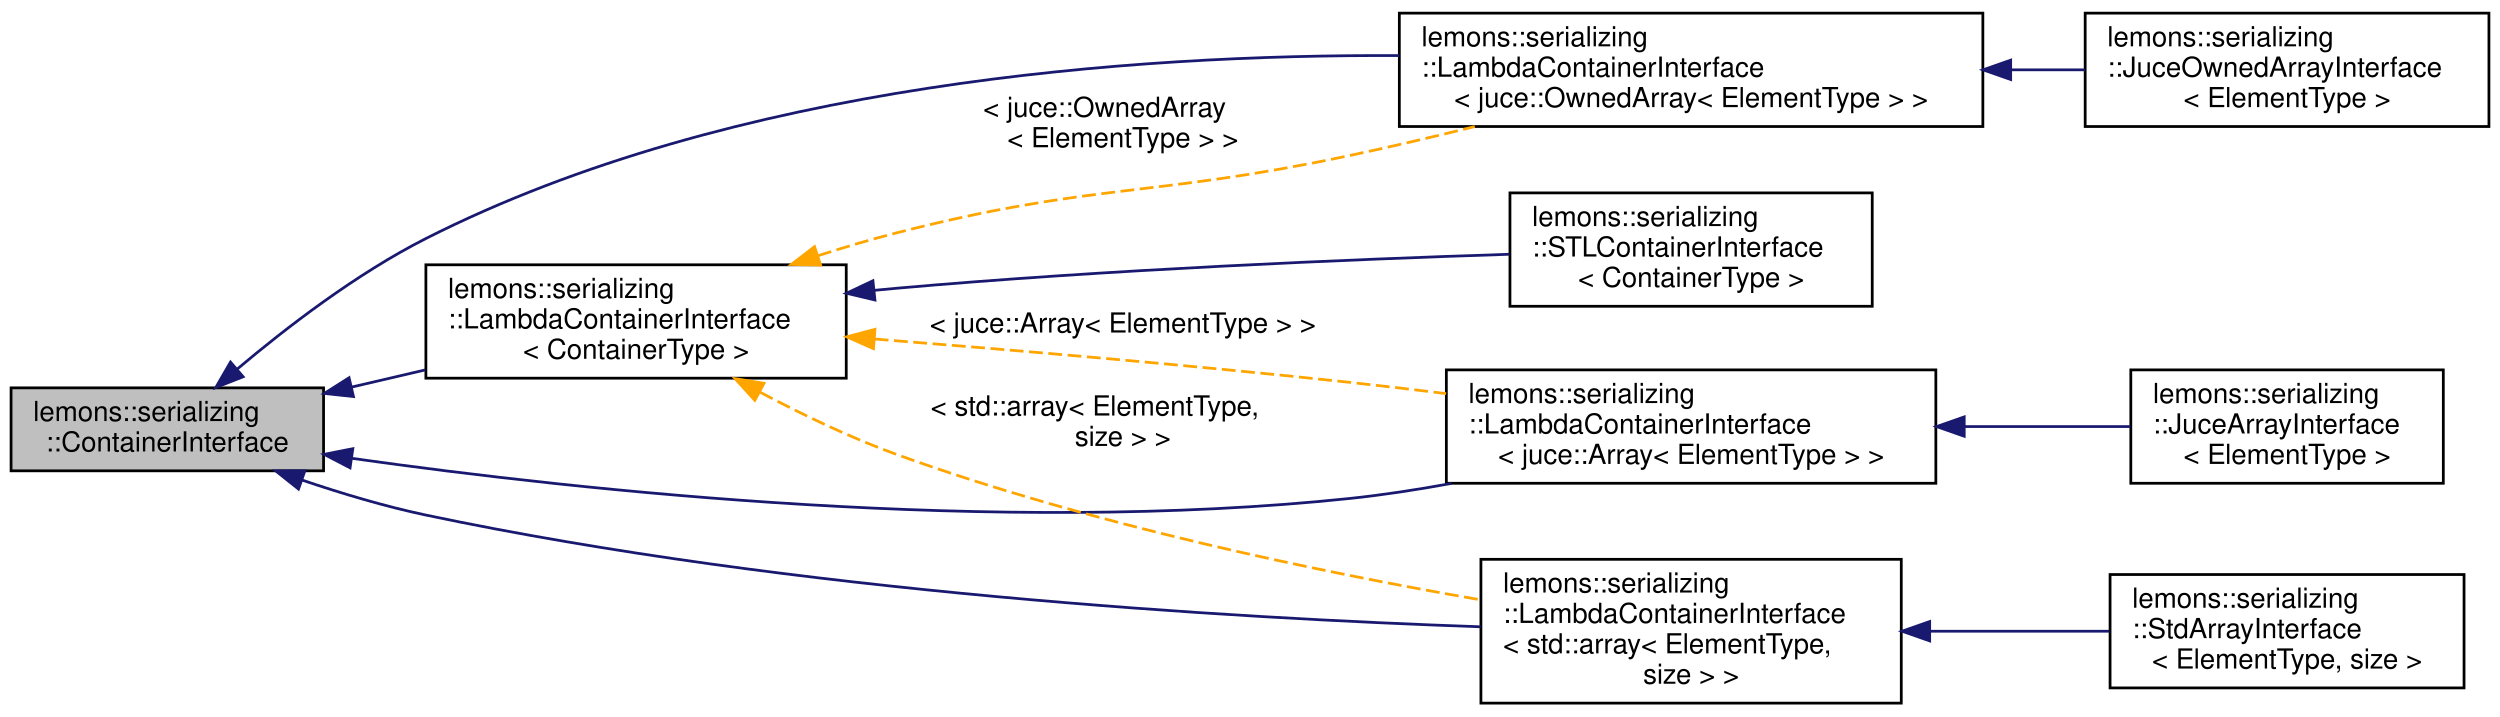
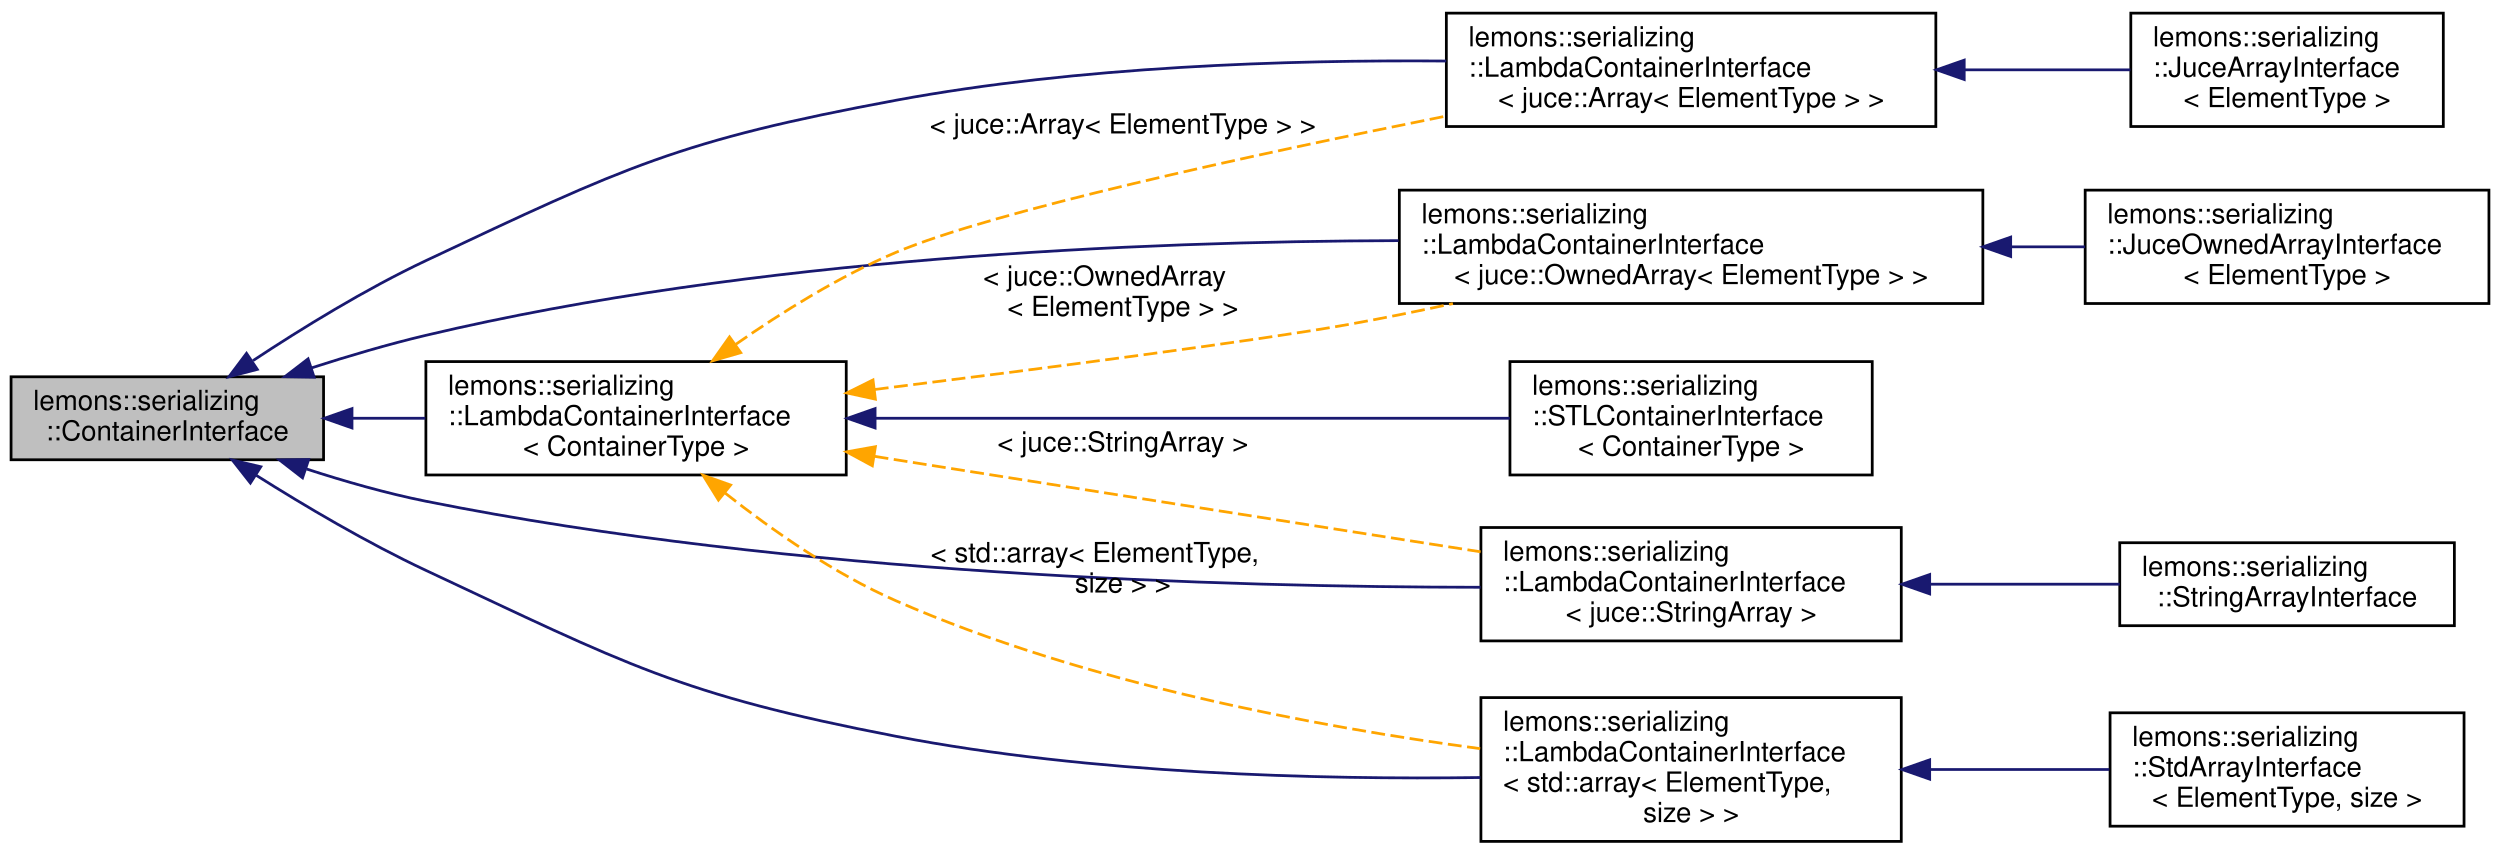
- <svg xmlns="http://www.w3.org/2000/svg" xmlns:xlink="http://www.w3.org/1999/xlink" width="904pt" height="259pt" viewBox="0.00 0.00 904.00 258.50">
-   <g id="graph0" class="graph" transform="scale(1 1) rotate(0) translate(4 254.5)">
+ <svg xmlns="http://www.w3.org/2000/svg" xmlns:xlink="http://www.w3.org/1999/xlink" width="904pt" height="309pt" viewBox="0.00 0.00 904.00 308.50">
+   <g id="graph0" class="graph" transform="scale(1 1) rotate(0) translate(4 304.5)">
    <g id="node1" class="node">
      <g id="a_node1">
        <a xlink:title="Interface that defines how a TreeReflector can resize a given container during deserialization.">
-           <polygon fill="#bfbfbf" stroke="black" points="0,-84.5 0,-114.5 113,-114.5 113,-84.5 0,-84.5" />
-           <text text-anchor="start" x="8" y="-102.5" font-family="Helvetica,sans-Serif" font-size="10.00">lemons::serializing</text>
-           <text text-anchor="middle" x="56.5" y="-91.5" font-family="Helvetica,sans-Serif" font-size="10.00">::ContainerInterface</text>
+           <polygon fill="#bfbfbf" stroke="black" points="0,-138.5 0,-168.5 113,-168.5 113,-138.5 0,-138.5" />
+           <text text-anchor="start" x="8" y="-156.5" font-family="Helvetica,sans-Serif" font-size="10.00">lemons::serializing</text>
+           <text text-anchor="middle" x="56.5" y="-145.5" font-family="Helvetica,sans-Serif" font-size="10.00">::ContainerInterface</text>
        </a>
      </g>
    </g>
    <g id="node2" class="node">
      <g id="a_node2">
        <a xlink:href="structlemons_1_1serializing_1_1LambdaContainerInterface.html" target="_top" xlink:title=" ">
-           <polygon fill="none" stroke="black" points="519,-80 519,-121 696,-121 696,-80 519,-80" />
-           <text text-anchor="start" x="527" y="-109" font-family="Helvetica,sans-Serif" font-size="10.00">lemons::serializing</text>
-           <text text-anchor="start" x="527" y="-98" font-family="Helvetica,sans-Serif" font-size="10.00">::LambdaContainerInterface</text>
-           <text text-anchor="middle" x="607.5" y="-87" font-family="Helvetica,sans-Serif" font-size="10.00">&lt; juce::Array&lt; ElementType &gt; &gt;</text>
+           <polygon fill="none" stroke="black" points="519,-259 519,-300 696,-300 696,-259 519,-259" />
+           <text text-anchor="start" x="527" y="-288" font-family="Helvetica,sans-Serif" font-size="10.00">lemons::serializing</text>
+           <text text-anchor="start" x="527" y="-277" font-family="Helvetica,sans-Serif" font-size="10.00">::LambdaContainerInterface</text>
+           <text text-anchor="middle" x="607.5" y="-266" font-family="Helvetica,sans-Serif" font-size="10.00">&lt; juce::Array&lt; ElementType &gt; &gt;</text>
        </a>
      </g>
    </g>
    <g id="edge1" class="edge">
-       <path fill="none" stroke="midnightblue" d="M123.33,-89C207.25,-77.15 356.71,-61.14 484,-74.5 496,-75.76 508.56,-77.69 520.86,-79.95" />
-       <polygon fill="midnightblue" stroke="midnightblue" points="122.58,-85.58 113.18,-90.46 123.58,-92.51 122.58,-85.58" />
+       <path fill="none" stroke="midnightblue" d="M87.48,-174.35C105.13,-186.01 128.21,-200.23 150,-210.5 222.21,-244.54 241.51,-253.93 320,-268.5 385.95,-280.74 461.85,-283.15 518.95,-282.68" />
+       <polygon fill="midnightblue" stroke="midnightblue" points="89.04,-171.18 78.78,-168.52 85.14,-176.99 89.04,-171.18" />
    </g>
    <g id="node4" class="node">
      <g id="a_node4">
        <a xlink:href="structlemons_1_1serializing_1_1LambdaContainerInterface.html" target="_top" xlink:title=" ">
-           <polygon fill="none" stroke="black" points="502,-209 502,-250 713,-250 713,-209 502,-209" />
-           <text text-anchor="start" x="510" y="-238" font-family="Helvetica,sans-Serif" font-size="10.00">lemons::serializing</text>
-           <text text-anchor="start" x="510" y="-227" font-family="Helvetica,sans-Serif" font-size="10.00">::LambdaContainerInterface</text>
-           <text text-anchor="middle" x="607.5" y="-216" font-family="Helvetica,sans-Serif" font-size="10.00">&lt; juce::OwnedArray&lt; ElementType &gt; &gt;</text>
+           <polygon fill="none" stroke="black" points="502,-195 502,-236 713,-236 713,-195 502,-195" />
+           <text text-anchor="start" x="510" y="-224" font-family="Helvetica,sans-Serif" font-size="10.00">lemons::serializing</text>
+           <text text-anchor="start" x="510" y="-213" font-family="Helvetica,sans-Serif" font-size="10.00">::LambdaContainerInterface</text>
+           <text text-anchor="middle" x="607.5" y="-202" font-family="Helvetica,sans-Serif" font-size="10.00">&lt; juce::OwnedArray&lt; ElementType &gt; &gt;</text>
        </a>
      </g>
    </g>
    <g id="edge3" class="edge">
-       <path fill="none" stroke="midnightblue" d="M81.67,-121.2C99.48,-136.24 124.89,-155.78 150,-168.5 260.92,-224.68 405.52,-235.12 501.96,-234.65" />
-       <polygon fill="midnightblue" stroke="midnightblue" points="83.91,-118.51 74.04,-114.64 79.35,-123.82 83.91,-118.51" />
+       <path fill="none" stroke="midnightblue" d="M108.51,-171.68C121.89,-175.99 136.38,-180.27 150,-183.5 268.28,-211.53 408.24,-217.49 501.71,-217.74" />
+       <polygon fill="midnightblue" stroke="midnightblue" points="109.59,-168.35 99,-168.54 107.4,-174.99 109.59,-168.35" />
    </g>
    <g id="node6" class="node">
      <g id="a_node6">
+         <a xlink:href="structlemons_1_1serializing_1_1LambdaContainerInterface.html" target="_top" xlink:title=" ">
+           <polygon fill="none" stroke="black" points="531.5,-73 531.5,-114 683.5,-114 683.5,-73 531.5,-73" />
+           <text text-anchor="start" x="539.5" y="-102" font-family="Helvetica,sans-Serif" font-size="10.00">lemons::serializing</text>
+           <text text-anchor="start" x="539.5" y="-91" font-family="Helvetica,sans-Serif" font-size="10.00">::LambdaContainerInterface</text>
+           <text text-anchor="middle" x="607.5" y="-80" font-family="Helvetica,sans-Serif" font-size="10.00">&lt; juce::StringArray &gt;</text>
+         </a>
+       </g>
+     </g>
+     <g id="edge5" class="edge">
+       <path fill="none" stroke="midnightblue" d="M106.82,-135.17C120.62,-130.69 135.75,-126.36 150,-123.5 282.39,-96.95 440.25,-92.44 531.38,-92.39" />
+       <polygon fill="midnightblue" stroke="midnightblue" points="105.4,-131.96 97.03,-138.45 107.62,-138.59 105.4,-131.96" />
+     </g>
+     <g id="node8" class="node">
+       <g id="a_node8">
        <a xlink:href="structlemons_1_1serializing_1_1LambdaContainerInterface.html" target="_top" xlink:title=" ">
          <polygon fill="none" stroke="black" points="531.5,-0.5 531.5,-52.5 683.5,-52.5 683.5,-0.5 531.5,-0.5" />
          <text text-anchor="start" x="539.5" y="-40.5" font-family="Helvetica,sans-Serif" font-size="10.00">lemons::serializing</text>
          <text text-anchor="start" x="539.5" y="-29.5" font-family="Helvetica,sans-Serif" font-size="10.00">::LambdaContainerInterface</text>
          <text text-anchor="start" x="539.5" y="-18.5" font-family="Helvetica,sans-Serif" font-size="10.00">&lt; std::array&lt; ElementType,</text>
          <text text-anchor="middle" x="607.5" y="-7.5" font-family="Helvetica,sans-Serif" font-size="10.00"> size &gt; &gt;</text>
        </a>
      </g>
    </g>
-     <g id="edge5" class="edge">
-       <path fill="none" stroke="midnightblue" d="M105.22,-81.16C119.44,-76.34 135.19,-71.62 150,-68.5 282.4,-40.62 440.26,-31.25 531.38,-28.1" />
-       <polygon fill="midnightblue" stroke="midnightblue" points="103.94,-77.9 95.65,-84.5 106.25,-84.51 103.94,-77.9" />
+     <g id="edge7" class="edge">
+       <path fill="none" stroke="midnightblue" d="M88.68,-132.86C106.23,-121.79 128.82,-108.42 150,-98.5 222.56,-64.53 241.33,-53.68 320,-38.5 390.76,-24.85 473.09,-22.8 531.3,-23.6" />
+       <polygon fill="midnightblue" stroke="midnightblue" points="86.54,-130.08 80,-138.41 90.31,-135.97 86.54,-130.08" />
    </g>
-     <g id="node8" class="node">
-       <g id="a_node8">
+     <g id="node10" class="node">
+       <g id="a_node10">
        <a xlink:href="structlemons_1_1serializing_1_1LambdaContainerInterface.html" target="_top" xlink:title="Provides a slightly slicker interface to ContainerInterface, allowing you to supply a lambda function...">
-           <polygon fill="none" stroke="black" points="150,-118 150,-159 302,-159 302,-118 150,-118" />
-           <text text-anchor="start" x="158" y="-147" font-family="Helvetica,sans-Serif" font-size="10.00">lemons::serializing</text>
-           <text text-anchor="start" x="158" y="-136" font-family="Helvetica,sans-Serif" font-size="10.00">::LambdaContainerInterface</text>
-           <text text-anchor="middle" x="226" y="-125" font-family="Helvetica,sans-Serif" font-size="10.00">&lt; ContainerType &gt;</text>
+           <polygon fill="none" stroke="black" points="150,-133 150,-174 302,-174 302,-133 150,-133" />
+           <text text-anchor="start" x="158" y="-162" font-family="Helvetica,sans-Serif" font-size="10.00">lemons::serializing</text>
+           <text text-anchor="start" x="158" y="-151" font-family="Helvetica,sans-Serif" font-size="10.00">::LambdaContainerInterface</text>
+           <text text-anchor="middle" x="226" y="-140" font-family="Helvetica,sans-Serif" font-size="10.00">&lt; ContainerType &gt;</text>
        </a>
      </g>
    </g>
-     <g id="edge7" class="edge">
-       <path fill="none" stroke="midnightblue" d="M123.04,-114.76C131.81,-116.8 140.87,-118.91 149.79,-120.99" />
-       <polygon fill="midnightblue" stroke="midnightblue" points="123.81,-111.35 113.28,-112.49 122.22,-118.16 123.81,-111.35" />
+     <g id="edge9" class="edge">
+       <path fill="none" stroke="midnightblue" d="M123.32,-153.5C132.01,-153.5 140.96,-153.5 149.79,-153.5" />
+       <polygon fill="midnightblue" stroke="midnightblue" points="123.28,-150 113.28,-153.5 123.28,-157 123.28,-150" />
    </g>
    <g id="node3" class="node">
      <g id="a_node3">
        <a xlink:href="structlemons_1_1serializing_1_1JuceArrayInterface.html" target="_top" xlink:title="Container interface that provides support for serializing juce::Arrays with TreeReflector.">
-           <polygon fill="none" stroke="black" points="766.5,-80 766.5,-121 879.5,-121 879.5,-80 766.5,-80" />
-           <text text-anchor="start" x="774.5" y="-109" font-family="Helvetica,sans-Serif" font-size="10.00">lemons::serializing</text>
-           <text text-anchor="start" x="774.5" y="-98" font-family="Helvetica,sans-Serif" font-size="10.00">::JuceArrayInterface</text>
-           <text text-anchor="middle" x="823" y="-87" font-family="Helvetica,sans-Serif" font-size="10.00">&lt; ElementType &gt;</text>
+           <polygon fill="none" stroke="black" points="766.5,-259 766.5,-300 879.5,-300 879.5,-259 766.5,-259" />
+           <text text-anchor="start" x="774.5" y="-288" font-family="Helvetica,sans-Serif" font-size="10.00">lemons::serializing</text>
+           <text text-anchor="start" x="774.5" y="-277" font-family="Helvetica,sans-Serif" font-size="10.00">::JuceArrayInterface</text>
+           <text text-anchor="middle" x="823" y="-266" font-family="Helvetica,sans-Serif" font-size="10.00">&lt; ElementType &gt;</text>
        </a>
      </g>
    </g>
    <g id="edge2" class="edge">
-       <path fill="none" stroke="midnightblue" d="M706.32,-100.5C726.91,-100.5 747.95,-100.5 766.34,-100.5" />
-       <polygon fill="midnightblue" stroke="midnightblue" points="706.26,-97 696.26,-100.5 706.26,-104 706.26,-97" />
+       <path fill="none" stroke="midnightblue" d="M706.32,-279.5C726.91,-279.5 747.95,-279.5 766.34,-279.5" />
+       <polygon fill="midnightblue" stroke="midnightblue" points="706.26,-276 696.26,-279.5 706.26,-283 706.26,-276" />
    </g>
    <g id="node5" class="node">
      <g id="a_node5">
        <a xlink:href="structlemons_1_1serializing_1_1JuceOwnedArrayInterface.html" target="_top" xlink:title="Container interface that provides support for serializing juce::OwnedArrays with TreeReflector.">
-           <polygon fill="none" stroke="black" points="750,-209 750,-250 896,-250 896,-209 750,-209" />
-           <text text-anchor="start" x="758" y="-238" font-family="Helvetica,sans-Serif" font-size="10.00">lemons::serializing</text>
-           <text text-anchor="start" x="758" y="-227" font-family="Helvetica,sans-Serif" font-size="10.00">::JuceOwnedArrayInterface</text>
-           <text text-anchor="middle" x="823" y="-216" font-family="Helvetica,sans-Serif" font-size="10.00">&lt; ElementType &gt;</text>
+           <polygon fill="none" stroke="black" points="750,-195 750,-236 896,-236 896,-195 750,-195" />
+           <text text-anchor="start" x="758" y="-224" font-family="Helvetica,sans-Serif" font-size="10.00">lemons::serializing</text>
+           <text text-anchor="start" x="758" y="-213" font-family="Helvetica,sans-Serif" font-size="10.00">::JuceOwnedArrayInterface</text>
+           <text text-anchor="middle" x="823" y="-202" font-family="Helvetica,sans-Serif" font-size="10.00">&lt; ElementType &gt;</text>
        </a>
      </g>
    </g>
    <g id="edge4" class="edge">
-       <path fill="none" stroke="midnightblue" d="M723.28,-229.5C732.32,-229.5 741.28,-229.5 749.9,-229.5" />
-       <polygon fill="midnightblue" stroke="midnightblue" points="723.06,-226 713.06,-229.5 723.06,-233 723.06,-226" />
+       <path fill="none" stroke="midnightblue" d="M723.28,-215.5C732.32,-215.5 741.28,-215.5 749.9,-215.5" />
+       <polygon fill="midnightblue" stroke="midnightblue" points="723.06,-212 713.06,-215.5 723.06,-219 723.06,-212" />
    </g>
    <g id="node7" class="node">
      <g id="a_node7">
+         <a xlink:href="structlemons_1_1serializing_1_1StringArrayInterface.html" target="_top" xlink:title="Container interface that provides support for serializing juce::StringArrays with TreeReflector.">
+           <polygon fill="none" stroke="black" points="762.5,-78.5 762.5,-108.5 883.5,-108.5 883.5,-78.5 762.5,-78.5" />
+           <text text-anchor="start" x="770.5" y="-96.5" font-family="Helvetica,sans-Serif" font-size="10.00">lemons::serializing</text>
+           <text text-anchor="middle" x="823" y="-85.5" font-family="Helvetica,sans-Serif" font-size="10.00">::StringArrayInterface</text>
+         </a>
+       </g>
+     </g>
+     <g id="edge6" class="edge">
+       <path fill="none" stroke="midnightblue" d="M693.87,-93.5C716.87,-93.5 741.24,-93.5 762.48,-93.5" />
+       <polygon fill="midnightblue" stroke="midnightblue" points="693.77,-90 683.77,-93.5 693.77,-97 693.77,-90" />
+     </g>
+     <g id="node9" class="node">
+       <g id="a_node9">
        <a xlink:href="structlemons_1_1serializing_1_1StdArrayInterface.html" target="_top" xlink:title="Container interface that provides support for serializing std::arrays with TreeReflector.">
          <polygon fill="none" stroke="black" points="759,-6 759,-47 887,-47 887,-6 759,-6" />
          <text text-anchor="start" x="767" y="-35" font-family="Helvetica,sans-Serif" font-size="10.00">lemons::serializing</text>
          <text text-anchor="start" x="767" y="-24" font-family="Helvetica,sans-Serif" font-size="10.00">::StdArrayInterface</text>
          <text text-anchor="middle" x="823" y="-13" font-family="Helvetica,sans-Serif" font-size="10.00">&lt; ElementType, size &gt;</text>
        </a>
      </g>
    </g>
-     <g id="edge6" class="edge">
+     <g id="edge8" class="edge">
      <path fill="none" stroke="midnightblue" d="M693.94,-26.5C715.56,-26.5 738.4,-26.5 758.71,-26.5" />
      <polygon fill="midnightblue" stroke="midnightblue" points="693.77,-23 683.77,-26.5 693.77,-30 693.77,-23" />
    </g>
-     <g id="edge10" class="edge">
-       <path fill="none" stroke="orange" stroke-dasharray="5,2" d="M312.29,-132.16C362.36,-128.19 426.83,-122.68 484,-116.5 495.3,-115.28 507.17,-113.88 518.9,-112.42" />
-       <polygon fill="orange" stroke="orange" points="311.84,-128.68 302.15,-132.95 312.39,-135.66 311.84,-128.68" />
-       <text text-anchor="middle" x="402" y="-134.5" font-family="Helvetica,sans-Serif" font-size="10.00"> &lt; juce::Array&lt; ElementType &gt; &gt;</text>
-     </g>
-     <g id="edge9" class="edge">
-       <path fill="none" stroke="orange" stroke-dasharray="5,2" d="M291.8,-162.29C301.19,-165.3 310.79,-168.15 320,-170.5 391.64,-188.81 411.66,-183.2 484,-198.5 498.7,-201.61 514.31,-205.28 529.28,-208.98" />
-       <polygon fill="orange" stroke="orange" points="292.72,-158.91 282.12,-159.11 290.53,-165.56 292.72,-158.91" />
-       <text text-anchor="start" x="351.5" y="-212.5" font-family="Helvetica,sans-Serif" font-size="10.00"> &lt; juce::OwnedArray</text>
-       <text text-anchor="middle" x="402" y="-201.5" font-family="Helvetica,sans-Serif" font-size="10.00">&lt; ElementType &gt; &gt;</text>
+     <g id="edge12" class="edge">
+       <path fill="none" stroke="orange" stroke-dasharray="5,2" d="M262.05,-180.24C278.82,-191.93 299.65,-204.9 320,-213.5 355.38,-228.45 448.18,-248.63 518.66,-262.73" />
+       <polygon fill="orange" stroke="orange" points="263.85,-177.23 253.67,-174.28 259.79,-182.93 263.85,-177.23" />
+       <text text-anchor="middle" x="402" y="-256.5" font-family="Helvetica,sans-Serif" font-size="10.00"> &lt; juce::Array&lt; ElementType &gt; &gt;</text>
    </g>
    <g id="edge11" class="edge">
-       <path fill="none" stroke="orange" stroke-dasharray="5,2" d="M270.94,-112.88C286.11,-104.84 303.45,-96.51 320,-90.5 389.71,-65.2 472.73,-47.99 531.41,-37.84" />
-       <polygon fill="orange" stroke="orange" points="268.93,-109.99 261.81,-117.83 272.27,-116.15 268.93,-109.99" />
-       <text text-anchor="start" x="332.5" y="-104.5" font-family="Helvetica,sans-Serif" font-size="10.00"> &lt; std::array&lt; ElementType,</text>
-       <text text-anchor="middle" x="402" y="-93.5" font-family="Helvetica,sans-Serif" font-size="10.00"> size &gt; &gt;</text>
+       <path fill="none" stroke="orange" stroke-dasharray="5,2" d="M312.33,-163.92C374.03,-171.62 451.95,-181.73 484,-187.5 496.13,-189.68 508.87,-192.27 521.37,-194.97" />
+       <polygon fill="orange" stroke="orange" points="312.54,-160.42 302.19,-162.66 311.68,-167.37 312.54,-160.42" />
+       <text text-anchor="start" x="351.5" y="-201.5" font-family="Helvetica,sans-Serif" font-size="10.00"> &lt; juce::OwnedArray</text>
+       <text text-anchor="middle" x="402" y="-190.5" font-family="Helvetica,sans-Serif" font-size="10.00">&lt; ElementType &gt; &gt;</text>
    </g>
-     <g id="node9" class="node">
-       <g id="a_node9">
+     <g id="edge14" class="edge">
+       <path fill="none" stroke="orange" stroke-dasharray="5,2" d="M312.27,-139.73C314.87,-139.32 317.46,-138.9 320,-138.5 391.73,-127.08 473.59,-114.24 531.39,-105.21" />
+       <polygon fill="orange" stroke="orange" points="311.44,-136.32 302.12,-141.36 312.55,-143.23 311.44,-136.32" />
+       <text text-anchor="middle" x="402" y="-141.5" font-family="Helvetica,sans-Serif" font-size="10.00"> &lt; juce::StringArray &gt;</text>
+     </g>
+     <g id="edge13" class="edge">
+       <path fill="none" stroke="orange" stroke-dasharray="5,2" d="M258.21,-126.45C275.4,-112.88 297.72,-97.28 320,-87.5 388.11,-57.62 471.9,-41.97 531.23,-34.04" />
+       <polygon fill="orange" stroke="orange" points="255.79,-123.92 250.21,-132.92 260.19,-129.36 255.79,-123.92" />
+       <text text-anchor="start" x="332.5" y="-101.5" font-family="Helvetica,sans-Serif" font-size="10.00"> &lt; std::array&lt; ElementType,</text>
+       <text text-anchor="middle" x="402" y="-90.5" font-family="Helvetica,sans-Serif" font-size="10.00"> size &gt; &gt;</text>
+     </g>
+     <g id="node11" class="node">
+       <g id="a_node11">
        <a xlink:href="structlemons_1_1serializing_1_1STLContainerInterface.html" target="_top" xlink:title="Container interface that provides support for serializing most STL containers with TreeReflector.">
-           <polygon fill="none" stroke="black" points="542,-144 542,-185 673,-185 673,-144 542,-144" />
-           <text text-anchor="start" x="550" y="-173" font-family="Helvetica,sans-Serif" font-size="10.00">lemons::serializing</text>
-           <text text-anchor="start" x="550" y="-162" font-family="Helvetica,sans-Serif" font-size="10.00">::STLContainerInterface</text>
-           <text text-anchor="middle" x="607.5" y="-151" font-family="Helvetica,sans-Serif" font-size="10.00">&lt; ContainerType &gt;</text>
+           <polygon fill="none" stroke="black" points="542,-133 542,-174 673,-174 673,-133 542,-133" />
+           <text text-anchor="start" x="550" y="-162" font-family="Helvetica,sans-Serif" font-size="10.00">lemons::serializing</text>
+           <text text-anchor="start" x="550" y="-151" font-family="Helvetica,sans-Serif" font-size="10.00">::STLContainerInterface</text>
+           <text text-anchor="middle" x="607.5" y="-140" font-family="Helvetica,sans-Serif" font-size="10.00">&lt; ContainerType &gt;</text>
        </a>
      </g>
    </g>
-     <g id="edge8" class="edge">
-       <path fill="none" stroke="midnightblue" d="M312.24,-149.77C314.85,-150.03 317.45,-150.27 320,-150.5 396.02,-157.25 483.69,-160.94 541.83,-162.81" />
-       <polygon fill="midnightblue" stroke="midnightblue" points="312.38,-146.27 302.07,-148.71 311.65,-153.23 312.38,-146.27" />
+     <g id="edge10" class="edge">
+       <path fill="none" stroke="midnightblue" d="M312.49,-153.5C382.06,-153.5 478.74,-153.5 541.95,-153.5" />
+       <polygon fill="midnightblue" stroke="midnightblue" points="312.43,-150 302.43,-153.5 312.43,-157 312.43,-150" />
    </g>
  </g>
</svg>
